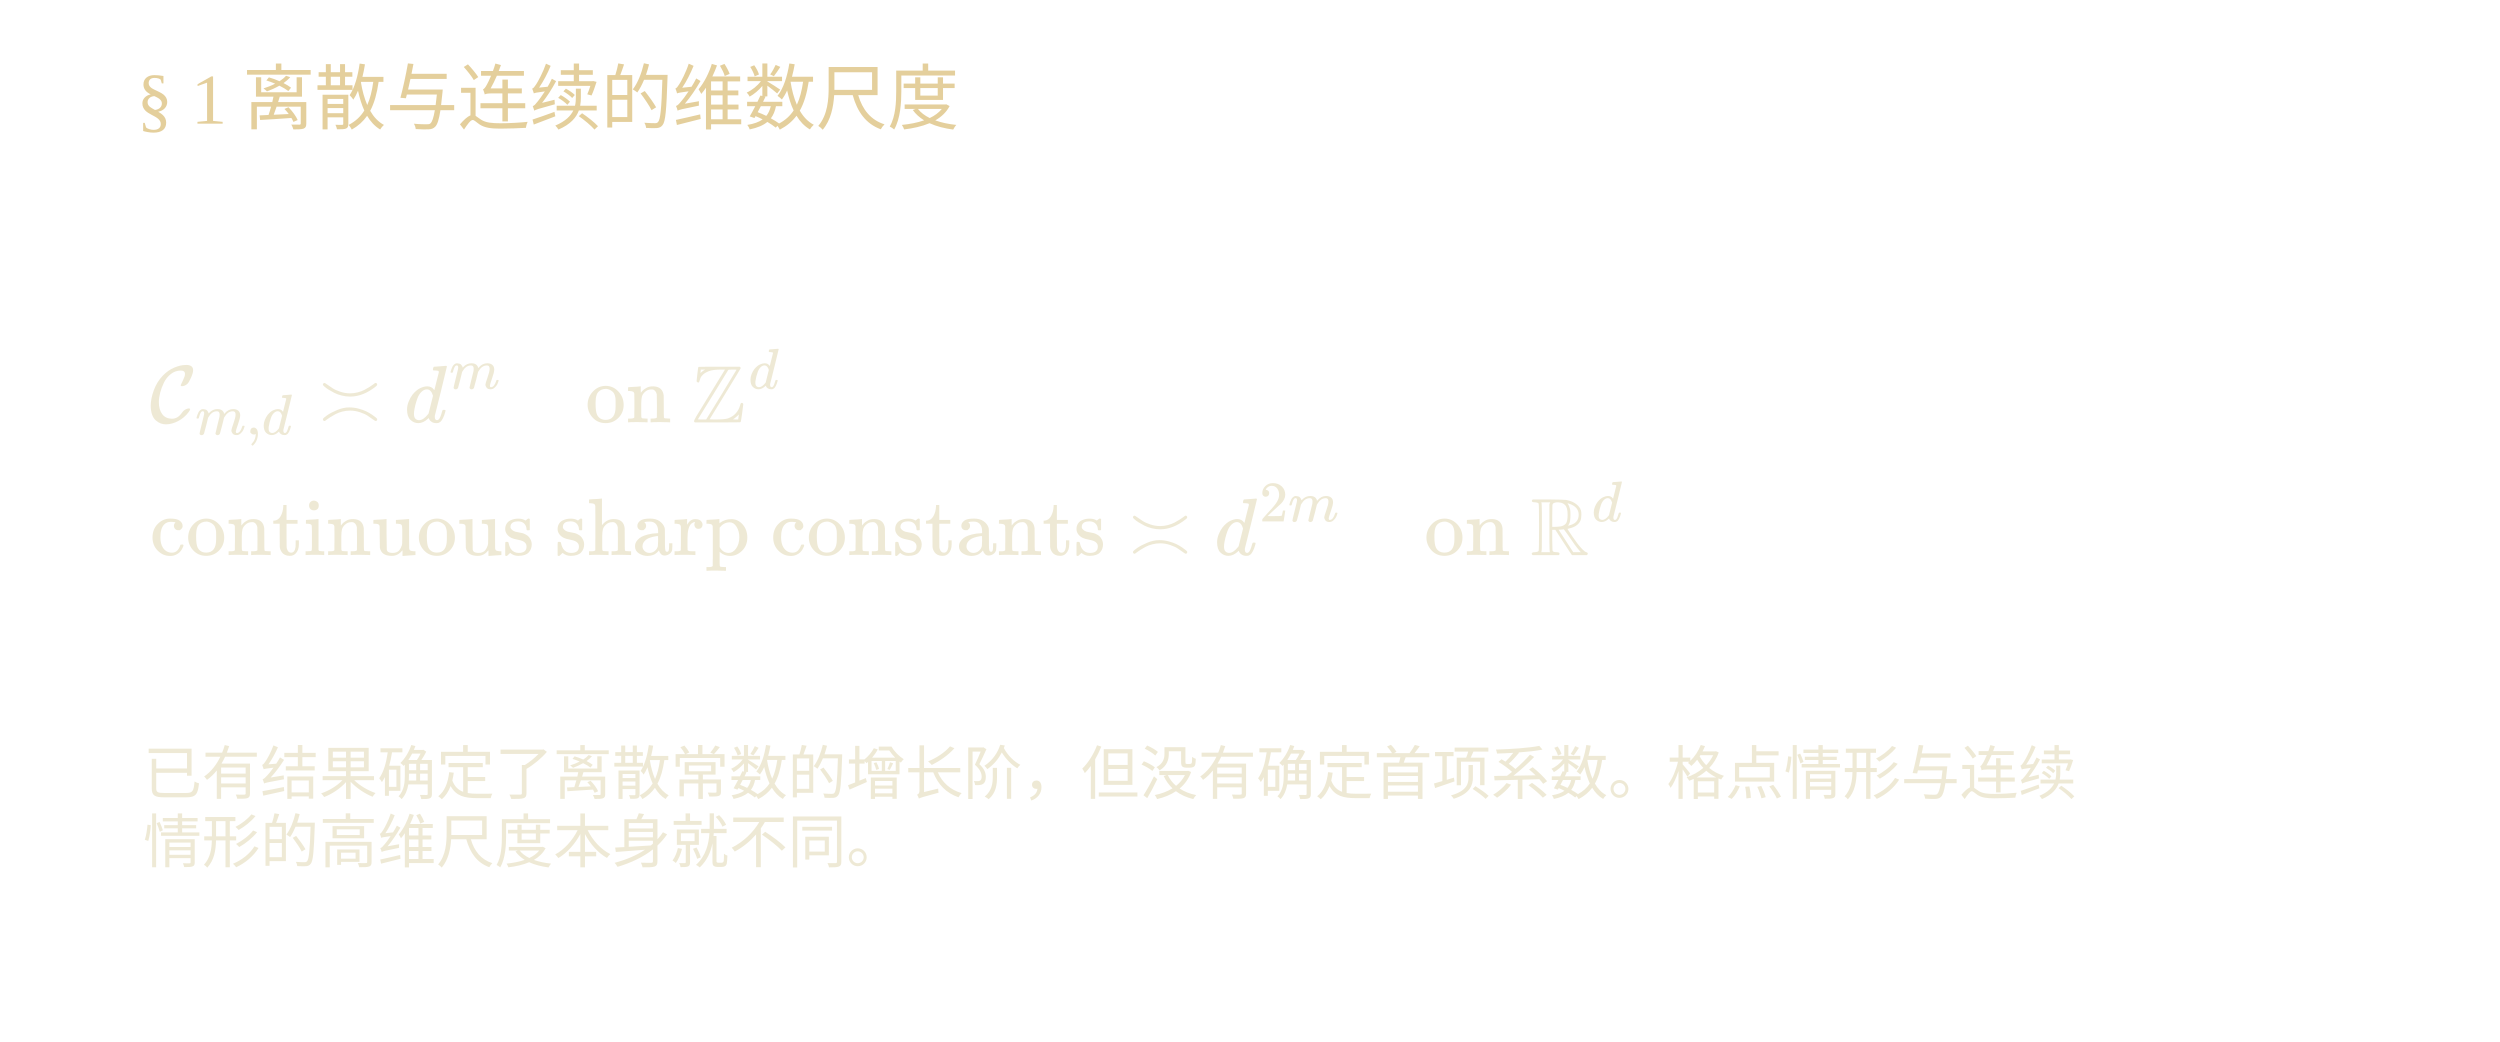
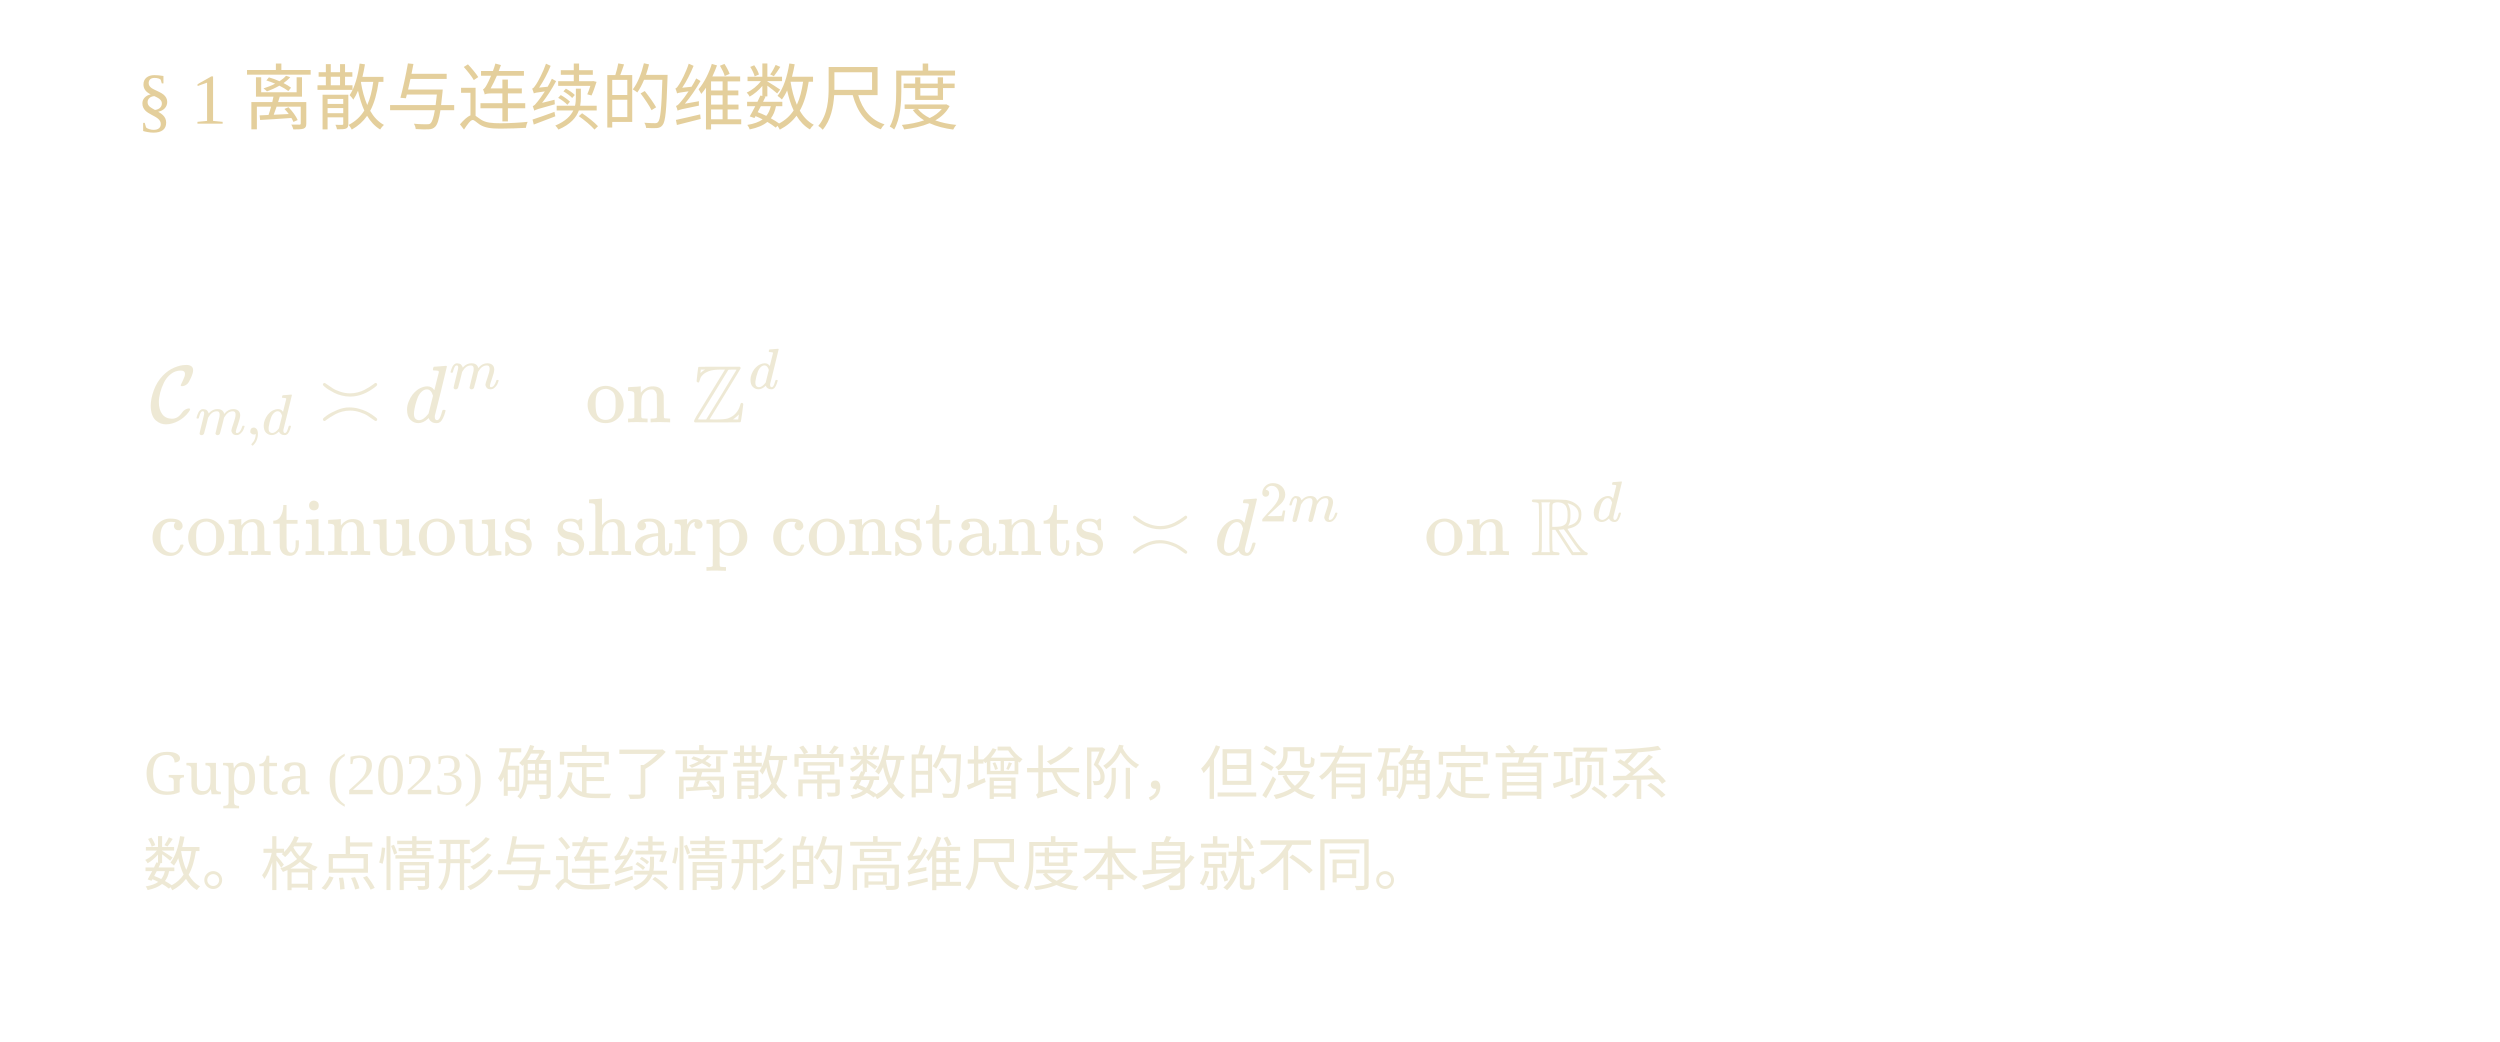
<svg xmlns="http://www.w3.org/2000/svg" width="1536" height="640" viewBox="0 0 1536 640">
  <g fill="#eee9d5" font-family="Kaiti SC, STKaiti, KaiTi, PingFang SC, serif">
    <text x="84" y="76" font-size="44" fill="#e4cf9c">
      <tspan font-family="Times New Roman, serif">§</tspan>
      <tspan font-family="Times New Roman, serif">1</tspan>  离散与连续的维数尺度</text>
    <svg x="92" y="214.285" width="906.93" height="136.43" viewBox="0 0 18138.6 2728.6">
      <svg x="0" y="0" width="7776.2" height="1190.9" viewBox="0 -903.7 7776.2 1190.9">
        <g stroke="#eee9d5" fill="#eee9d5" stroke-width="0" transform="scale(1,-1)">
          <g data-mml-node="math">
            <g data-mml-node="msub">
              <g data-mml-node="TeXAtom" data-mjx-texclass="ORD">
                <g data-mml-node="mi">
                  <path data-c="43" d="M201 -25Q167 -25 136 -14T75 23T29 94T12 202Q12 290 50 394T161 574Q227 642 303 673T433 704Q435 705 457 705Q533 701 533 640Q533 606 507 548T464 474Q431 444 396 444Q381 444 381 453Q381 459 388 473T407 513T428 563Q433 580 433 594Q433 636 381 636Q314 636 260 594T175 489T128 363T112 247Q112 157 153 101T273 44Q347 44 398 121Q413 144 437 157T481 171Q496 171 496 160Q496 150 476 123Q426 56 350 16T201 -25Z" />
                </g>
              </g>
              <g data-mml-node="TeXAtom" transform="translate(560,-150) scale(0.707)" data-mjx-texclass="ORD">
                <g data-mml-node="mi">
                  <path data-c="1D45A" d="M21 287Q22 293 24 303T36 341T56 388T88 425T132 442T175 435T205 417T221 395T229 376L231 369Q231 367 232 367L243 378Q303 442 384 442Q401 442 415 440T441 433T460 423T475 411T485 398T493 385T497 373T500 364T502 357L510 367Q573 442 659 442Q713 442 746 415T780 336Q780 285 742 178T704 50Q705 36 709 31T724 26Q752 26 776 56T815 138Q818 149 821 151T837 153Q857 153 857 145Q857 144 853 130Q845 101 831 73T785 17T716 -10Q669 -10 648 17T627 73Q627 92 663 193T700 345Q700 404 656 404H651Q565 404 506 303L499 291L466 157Q433 26 428 16Q415 -11 385 -11Q372 -11 364 -4T353 8T350 18Q350 29 384 161L420 307Q423 322 423 345Q423 404 379 404H374Q288 404 229 303L222 291L189 157Q156 26 151 16Q138 -11 108 -11Q95 -11 87 -5T76 7T74 17Q74 30 112 181Q151 335 151 342Q154 357 154 369Q154 405 129 405Q107 405 92 377T69 316T57 280Q55 278 41 278H27Q21 284 21 287Z" />
                </g>
                <g data-mml-node="mo" transform="translate(878,0)">
                  <path data-c="2C" d="M78 35T78 60T94 103T137 121Q165 121 187 96T210 8Q210 -27 201 -60T180 -117T154 -158T130 -185T117 -194Q113 -194 104 -185T95 -172Q95 -168 106 -156T131 -126T157 -76T173 -3V9L172 8Q170 7 167 6T161 3T152 1T140 0Q113 0 96 17Z" />
                </g>
                <g data-mml-node="mi" transform="translate(1156,0)">
                  <path data-c="1D451" d="M366 683Q367 683 438 688T511 694Q523 694 523 686Q523 679 450 384T375 83T374 68Q374 26 402 26Q411 27 422 35Q443 55 463 131Q469 151 473 152Q475 153 483 153H487H491Q506 153 506 145Q506 140 503 129Q490 79 473 48T445 8T417 -8Q409 -10 393 -10Q359 -10 336 5T306 36L300 51Q299 52 296 50Q294 48 292 46Q233 -10 172 -10Q117 -10 75 30T33 157Q33 205 53 255T101 341Q148 398 195 420T280 442Q336 442 364 400Q369 394 369 396Q370 400 396 505T424 616Q424 629 417 632T378 637H357Q351 643 351 645T353 664Q358 683 366 683ZM352 326Q329 405 277 405Q242 405 210 374T160 293Q131 214 119 129Q119 126 119 118T118 106Q118 61 136 44T179 26Q233 26 290 98L298 109L352 326Z" />
                </g>
              </g>
            </g>
            <g data-mml-node="mo" transform="translate(2072.9,0)">
              <path data-c="224D" d="M55 464Q55 471 60 477T74 484Q80 484 108 464T172 420T268 376T389 356Q436 356 483 368T566 399T630 436T675 467T695 482Q701 484 703 484Q711 484 716 478T722 464Q722 454 707 442Q550 316 389 316Q338 316 286 329T195 362T124 402T76 437T57 456Q55 462 55 464ZM57 45Q66 58 109 88T230 151T381 183Q438 183 494 168T587 135T658 94T703 61T720 45Q722 39 722 36Q722 28 717 22T703 16Q697 16 669 36T606 80T510 124T389 144Q341 144 294 132T211 101T147 64T102 33T82 18Q76 16 74 16Q66 16 61 22T55 36Q55 39 57 45Z" />
            </g>
            <g data-mml-node="msup" transform="translate(3128.7,0)">
              <g data-mml-node="mi">
                <path data-c="1D451" d="M366 683Q367 683 438 688T511 694Q523 694 523 686Q523 679 450 384T375 83T374 68Q374 26 402 26Q411 27 422 35Q443 55 463 131Q469 151 473 152Q475 153 483 153H487H491Q506 153 506 145Q506 140 503 129Q490 79 473 48T445 8T417 -8Q409 -10 393 -10Q359 -10 336 5T306 36L300 51Q299 52 296 50Q294 48 292 46Q233 -10 172 -10Q117 -10 75 30T33 157Q33 205 53 255T101 341Q148 398 195 420T280 442Q336 442 364 400Q369 394 369 396Q370 400 396 505T424 616Q424 629 417 632T378 637H357Q351 643 351 645T353 664Q358 683 366 683ZM352 326Q329 405 277 405Q242 405 210 374T160 293Q131 214 119 129Q119 126 119 118T118 106Q118 61 136 44T179 26Q233 26 290 98L298 109L352 326Z" />
              </g>
              <g data-mml-node="mi" transform="translate(553,413) scale(0.707)">
                <path data-c="1D45A" d="M21 287Q22 293 24 303T36 341T56 388T88 425T132 442T175 435T205 417T221 395T229 376L231 369Q231 367 232 367L243 378Q303 442 384 442Q401 442 415 440T441 433T460 423T475 411T485 398T493 385T497 373T500 364T502 357L510 367Q573 442 659 442Q713 442 746 415T780 336Q780 285 742 178T704 50Q705 36 709 31T724 26Q752 26 776 56T815 138Q818 149 821 151T837 153Q857 153 857 145Q857 144 853 130Q845 101 831 73T785 17T716 -10Q669 -10 648 17T627 73Q627 92 663 193T700 345Q700 404 656 404H651Q565 404 506 303L499 291L466 157Q433 26 428 16Q415 -11 385 -11Q372 -11 364 -4T353 8T350 18Q350 29 384 161L420 307Q423 322 423 345Q423 404 379 404H374Q288 404 229 303L222 291L189 157Q156 26 151 16Q138 -11 108 -11Q95 -11 87 -5T76 7T74 17Q74 30 112 181Q151 335 151 342Q154 357 154 369Q154 405 129 405Q107 405 92 377T69 316T57 280Q55 278 41 278H27Q21 284 21 287Z" />
              </g>
            </g>
            <g data-mml-node="mstyle" transform="translate(4352.5,0)">
              <g data-mml-node="mspace" />
            </g>
            <g data-mml-node="mtext" transform="translate(5352.5,0)">
              <path data-c="6F" d="M28 214Q28 309 93 378T250 448Q340 448 405 380T471 215Q471 120 407 55T250 -10Q153 -10 91 57T28 214ZM250 30Q372 30 372 193V225V250Q372 272 371 288T364 326T348 362T317 390T268 410Q263 411 252 411Q222 411 195 399Q152 377 139 338T126 246V226Q126 130 145 91Q177 30 250 30Z" />
              <path data-c="6E" d="M41 46H55Q94 46 102 60V68Q102 77 102 91T102 122T103 161T103 203Q103 234 103 269T102 328V351Q99 370 88 376T43 385H25V408Q25 431 27 431L37 432Q47 433 65 434T102 436Q119 437 138 438T167 441T178 442H181V402Q181 364 182 364T187 369T199 384T218 402T247 421T285 437Q305 442 336 442Q450 438 463 329Q464 322 464 190V104Q464 66 466 59T477 49Q498 46 526 46H542V0H534L510 1Q487 2 460 2T422 3Q319 3 310 0H302V46H318Q379 46 379 62Q380 64 380 200Q379 335 378 343Q372 371 358 385T334 402T308 404Q263 404 229 370Q202 343 195 315T187 232V168V108Q187 78 188 68T191 55T200 49Q221 46 249 46H265V0H257L234 1Q210 2 183 2T145 3Q42 3 33 0H25V46H41Z" transform="translate(500,0)" />
              <path data-c="A0" d="" transform="translate(1056,0)" />
            </g>
            <g data-mml-node="msup" transform="translate(6658.5,0)">
              <g data-mml-node="TeXAtom" data-mjx-texclass="ORD">
                <g data-mml-node="mi">
                  <path data-c="2124" d="M39 -1Q29 9 29 12Q29 23 60 77T219 337L410 648H364Q261 648 210 628Q168 612 142 588T109 545T97 509T88 490Q85 489 80 489Q72 489 61 503L70 588Q72 607 75 628T79 662T81 675Q84 677 88 681Q90 683 341 683H592Q604 673 604 666Q604 662 412 348L221 37Q221 35 301 35Q406 35 446 48Q504 68 543 111T597 212Q602 239 617 239Q624 239 629 234T635 223Q635 215 621 113T604 8L597 1Q595 -1 317 -1H39ZM148 637L166 648H112V632Q111 629 110 622T108 612Q108 608 110 608T116 612T129 623T148 637ZM552 646Q552 648 504 648Q452 648 450 643Q448 639 266 343T77 37Q77 35 128 35H179L366 339L552 646ZM572 35Q581 89 581 97L561 77Q542 59 526 48L508 37L539 35H572Z" />
                </g>
              </g>
              <g data-mml-node="mi" transform="translate(700,413) scale(0.707)">
                <path data-c="1D451" d="M366 683Q367 683 438 688T511 694Q523 694 523 686Q523 679 450 384T375 83T374 68Q374 26 402 26Q411 27 422 35Q443 55 463 131Q469 151 473 152Q475 153 483 153H487H491Q506 153 506 145Q506 140 503 129Q490 79 473 48T445 8T417 -8Q409 -10 393 -10Q359 -10 336 5T306 36L300 51Q299 52 296 50Q294 48 292 46Q233 -10 172 -10Q117 -10 75 30T33 157Q33 205 53 255T101 341Q148 398 195 420T280 442Q336 442 364 400Q369 394 369 396Q370 400 396 505T424 616Q424 629 417 632T378 637H357Q351 643 351 645T353 664Q358 683 366 683ZM352 326Q329 405 277 405Q242 405 210 374T160 293Q131 214 119 129Q119 126 119 118T118 106Q118 61 136 44T179 26Q233 26 290 98L298 109L352 326Z" />
              </g>
            </g>
          </g>
        </g>
      </svg>
      <svg x="0" y="1630.9" width="18138.6" height="1097.7" viewBox="0 -903.7 18138.6 1097.7">
        <g stroke="#eee9d5" fill="#eee9d5" stroke-width="0" transform="scale(1,-1)">
          <g data-mml-node="math">
            <g data-mml-node="mtext">
              <path data-c="63" d="M370 305T349 305T313 320T297 358Q297 381 312 396Q317 401 317 402T307 404Q281 408 258 408Q209 408 178 376Q131 329 131 219Q131 137 162 90Q203 29 272 29Q313 29 338 55T374 117Q376 125 379 127T395 129H409Q415 123 415 120Q415 116 411 104T395 71T366 33T318 2T249 -11Q163 -11 99 53T34 214Q34 318 99 383T250 448T370 421T404 357Q404 334 387 320Z" />
              <path data-c="6F" d="M28 214Q28 309 93 378T250 448Q340 448 405 380T471 215Q471 120 407 55T250 -10Q153 -10 91 57T28 214ZM250 30Q372 30 372 193V225V250Q372 272 371 288T364 326T348 362T317 390T268 410Q263 411 252 411Q222 411 195 399Q152 377 139 338T126 246V226Q126 130 145 91Q177 30 250 30Z" transform="translate(444,0)" />
              <path data-c="6E" d="M41 46H55Q94 46 102 60V68Q102 77 102 91T102 122T103 161T103 203Q103 234 103 269T102 328V351Q99 370 88 376T43 385H25V408Q25 431 27 431L37 432Q47 433 65 434T102 436Q119 437 138 438T167 441T178 442H181V402Q181 364 182 364T187 369T199 384T218 402T247 421T285 437Q305 442 336 442Q450 438 463 329Q464 322 464 190V104Q464 66 466 59T477 49Q498 46 526 46H542V0H534L510 1Q487 2 460 2T422 3Q319 3 310 0H302V46H318Q379 46 379 62Q380 64 380 200Q379 335 378 343Q372 371 358 385T334 402T308 404Q263 404 229 370Q202 343 195 315T187 232V168V108Q187 78 188 68T191 55T200 49Q221 46 249 46H265V0H257L234 1Q210 2 183 2T145 3Q42 3 33 0H25V46H41Z" transform="translate(944,0)" />
              <path data-c="74" d="M27 422Q80 426 109 478T141 600V615H181V431H316V385H181V241Q182 116 182 100T189 68Q203 29 238 29Q282 29 292 100Q293 108 293 146V181H333V146V134Q333 57 291 17Q264 -10 221 -10Q187 -10 162 2T124 33T105 68T98 100Q97 107 97 248V385H18V422H27Z" transform="translate(1500,0)" />
              <path data-c="69" d="M69 609Q69 637 87 653T131 669Q154 667 171 652T188 609Q188 579 171 564T129 549Q104 549 87 564T69 609ZM247 0Q232 3 143 3Q132 3 106 3T56 1L34 0H26V46H42Q70 46 91 49Q100 53 102 60T104 102V205V293Q104 345 102 359T88 378Q74 385 41 385H30V408Q30 431 32 431L42 432Q52 433 70 434T106 436Q123 437 142 438T171 441T182 442H185V62Q190 52 197 50T232 46H255V0H247Z" transform="translate(1889,0)" />
              <path data-c="6E" d="M41 46H55Q94 46 102 60V68Q102 77 102 91T102 122T103 161T103 203Q103 234 103 269T102 328V351Q99 370 88 376T43 385H25V408Q25 431 27 431L37 432Q47 433 65 434T102 436Q119 437 138 438T167 441T178 442H181V402Q181 364 182 364T187 369T199 384T218 402T247 421T285 437Q305 442 336 442Q450 438 463 329Q464 322 464 190V104Q464 66 466 59T477 49Q498 46 526 46H542V0H534L510 1Q487 2 460 2T422 3Q319 3 310 0H302V46H318Q379 46 379 62Q380 64 380 200Q379 335 378 343Q372 371 358 385T334 402T308 404Q263 404 229 370Q202 343 195 315T187 232V168V108Q187 78 188 68T191 55T200 49Q221 46 249 46H265V0H257L234 1Q210 2 183 2T145 3Q42 3 33 0H25V46H41Z" transform="translate(2167,0)" />
              <path data-c="75" d="M383 58Q327 -10 256 -10H249Q124 -10 105 89Q104 96 103 226Q102 335 102 348T96 369Q86 385 36 385H25V408Q25 431 27 431L38 432Q48 433 67 434T105 436Q122 437 142 438T172 441T184 442H187V261Q188 77 190 64Q193 49 204 40Q224 26 264 26Q290 26 311 35T343 58T363 90T375 120T379 144Q379 145 379 161T380 201T380 248V315Q380 361 370 372T320 385H302V431Q304 431 378 436T457 442H464V264Q464 84 465 81Q468 61 479 55T524 46H542V0Q540 0 467 -5T390 -11H383V58Z" transform="translate(2723,0)" />
              <path data-c="6F" d="M28 214Q28 309 93 378T250 448Q340 448 405 380T471 215Q471 120 407 55T250 -10Q153 -10 91 57T28 214ZM250 30Q372 30 372 193V225V250Q372 272 371 288T364 326T348 362T317 390T268 410Q263 411 252 411Q222 411 195 399Q152 377 139 338T126 246V226Q126 130 145 91Q177 30 250 30Z" transform="translate(3279,0)" />
              <path data-c="75" d="M383 58Q327 -10 256 -10H249Q124 -10 105 89Q104 96 103 226Q102 335 102 348T96 369Q86 385 36 385H25V408Q25 431 27 431L38 432Q48 433 67 434T105 436Q122 437 142 438T172 441T184 442H187V261Q188 77 190 64Q193 49 204 40Q224 26 264 26Q290 26 311 35T343 58T363 90T375 120T379 144Q379 145 379 161T380 201T380 248V315Q380 361 370 372T320 385H302V431Q304 431 378 436T457 442H464V264Q464 84 465 81Q468 61 479 55T524 46H542V0Q540 0 467 -5T390 -11H383V58Z" transform="translate(3779,0)" />
              <path data-c="73" d="M295 316Q295 356 268 385T190 414Q154 414 128 401Q98 382 98 349Q97 344 98 336T114 312T157 287Q175 282 201 278T245 269T277 256Q294 248 310 236T342 195T359 133Q359 71 321 31T198 -10H190Q138 -10 94 26L86 19L77 10Q71 4 65 -1L54 -11H46H42Q39 -11 33 -5V74V132Q33 153 35 157T45 162H54Q66 162 70 158T75 146T82 119T101 77Q136 26 198 26Q295 26 295 104Q295 133 277 151Q257 175 194 187T111 210Q75 227 54 256T33 318Q33 357 50 384T93 424T143 442T187 447H198Q238 447 268 432L283 424L292 431Q302 440 314 448H322H326Q329 448 335 442V310L329 304H301Q295 310 295 316Z" transform="translate(4335,0)" />
              <path data-c="20" d="" transform="translate(4729,0)" />
              <path data-c="73" d="M295 316Q295 356 268 385T190 414Q154 414 128 401Q98 382 98 349Q97 344 98 336T114 312T157 287Q175 282 201 278T245 269T277 256Q294 248 310 236T342 195T359 133Q359 71 321 31T198 -10H190Q138 -10 94 26L86 19L77 10Q71 4 65 -1L54 -11H46H42Q39 -11 33 -5V74V132Q33 153 35 157T45 162H54Q66 162 70 158T75 146T82 119T101 77Q136 26 198 26Q295 26 295 104Q295 133 277 151Q257 175 194 187T111 210Q75 227 54 256T33 318Q33 357 50 384T93 424T143 442T187 447H198Q238 447 268 432L283 424L292 431Q302 440 314 448H322H326Q329 448 335 442V310L329 304H301Q295 310 295 316Z" transform="translate(4979,0)" />
              <path data-c="68" d="M41 46H55Q94 46 102 60V68Q102 77 102 91T102 124T102 167T103 217T103 272T103 329Q103 366 103 407T103 482T102 542T102 586T102 603Q99 622 88 628T43 637H25V660Q25 683 27 683L37 684Q47 685 66 686T103 688Q120 689 140 690T170 693T181 694H184V367Q244 442 328 442Q451 442 463 329Q464 322 464 190V104Q464 66 466 59T477 49Q498 46 526 46H542V0H534L510 1Q487 2 460 2T422 3Q319 3 310 0H302V46H318Q379 46 379 62Q380 64 380 200Q379 335 378 343Q372 371 358 385T334 402T308 404Q263 404 229 370Q202 343 195 315T187 232V168V108Q187 78 188 68T191 55T200 49Q221 46 249 46H265V0H257L234 1Q210 2 183 2T145 3Q42 3 33 0H25V46H41Z" transform="translate(5373,0)" />
              <path data-c="61" d="M137 305T115 305T78 320T63 359Q63 394 97 421T218 448Q291 448 336 416T396 340Q401 326 401 309T402 194V124Q402 76 407 58T428 40Q443 40 448 56T453 109V145H493V106Q492 66 490 59Q481 29 455 12T400 -6T353 12T329 54V58L327 55Q325 52 322 49T314 40T302 29T287 17T269 6T247 -2T221 -8T190 -11Q130 -11 82 20T34 107Q34 128 41 147T68 188T116 225T194 253T304 268H318V290Q318 324 312 340Q290 411 215 411Q197 411 181 410T156 406T148 403Q170 388 170 359Q170 334 154 320ZM126 106Q126 75 150 51T209 26Q247 26 276 49T315 109Q317 116 318 175Q318 233 317 233Q309 233 296 232T251 223T193 203T147 166T126 106Z" transform="translate(5929,0)" />
              <path data-c="72" d="M36 46H50Q89 46 97 60V68Q97 77 97 91T98 122T98 161T98 203Q98 234 98 269T98 328L97 351Q94 370 83 376T38 385H20V408Q20 431 22 431L32 432Q42 433 60 434T96 436Q112 437 131 438T160 441T171 442H174V373Q213 441 271 441H277Q322 441 343 419T364 373Q364 352 351 337T313 322Q288 322 276 338T263 372Q263 381 265 388T270 400T273 405Q271 407 250 401Q234 393 226 386Q179 341 179 207V154Q179 141 179 127T179 101T180 81T180 66V61Q181 59 183 57T188 54T193 51T200 49T207 48T216 47T225 47T235 46T245 46H276V0H267Q249 3 140 3Q37 3 28 0H20V46H36Z" transform="translate(6429,0)" />
              <path data-c="70" d="M36 -148H50Q89 -148 97 -134V-126Q97 -119 97 -107T97 -77T98 -38T98 6T98 55T98 106Q98 140 98 177T98 243T98 296T97 335T97 351Q94 370 83 376T38 385H20V408Q20 431 22 431L32 432Q42 433 61 434T98 436Q115 437 135 438T165 441T176 442H179V416L180 390L188 397Q247 441 326 441Q407 441 464 377T522 216Q522 115 457 52T310 -11Q242 -11 190 33L182 40V-45V-101Q182 -128 184 -134T195 -145Q216 -148 244 -148H260V-194H252L228 -193Q205 -192 178 -192T140 -191Q37 -191 28 -194H20V-148H36ZM424 218Q424 292 390 347T305 402Q234 402 182 337V98Q222 26 294 26Q345 26 384 80T424 218Z" transform="translate(6821,0)" />
              <path data-c="20" d="" transform="translate(7377,0)" />
              <path data-c="63" d="M370 305T349 305T313 320T297 358Q297 381 312 396Q317 401 317 402T307 404Q281 408 258 408Q209 408 178 376Q131 329 131 219Q131 137 162 90Q203 29 272 29Q313 29 338 55T374 117Q376 125 379 127T395 129H409Q415 123 415 120Q415 116 411 104T395 71T366 33T318 2T249 -11Q163 -11 99 53T34 214Q34 318 99 383T250 448T370 421T404 357Q404 334 387 320Z" transform="translate(7627,0)" />
              <path data-c="6F" d="M28 214Q28 309 93 378T250 448Q340 448 405 380T471 215Q471 120 407 55T250 -10Q153 -10 91 57T28 214ZM250 30Q372 30 372 193V225V250Q372 272 371 288T364 326T348 362T317 390T268 410Q263 411 252 411Q222 411 195 399Q152 377 139 338T126 246V226Q126 130 145 91Q177 30 250 30Z" transform="translate(8071,0)" />
              <path data-c="6E" d="M41 46H55Q94 46 102 60V68Q102 77 102 91T102 122T103 161T103 203Q103 234 103 269T102 328V351Q99 370 88 376T43 385H25V408Q25 431 27 431L37 432Q47 433 65 434T102 436Q119 437 138 438T167 441T178 442H181V402Q181 364 182 364T187 369T199 384T218 402T247 421T285 437Q305 442 336 442Q450 438 463 329Q464 322 464 190V104Q464 66 466 59T477 49Q498 46 526 46H542V0H534L510 1Q487 2 460 2T422 3Q319 3 310 0H302V46H318Q379 46 379 62Q380 64 380 200Q379 335 378 343Q372 371 358 385T334 402T308 404Q263 404 229 370Q202 343 195 315T187 232V168V108Q187 78 188 68T191 55T200 49Q221 46 249 46H265V0H257L234 1Q210 2 183 2T145 3Q42 3 33 0H25V46H41Z" transform="translate(8571,0)" />
              <path data-c="73" d="M295 316Q295 356 268 385T190 414Q154 414 128 401Q98 382 98 349Q97 344 98 336T114 312T157 287Q175 282 201 278T245 269T277 256Q294 248 310 236T342 195T359 133Q359 71 321 31T198 -10H190Q138 -10 94 26L86 19L77 10Q71 4 65 -1L54 -11H46H42Q39 -11 33 -5V74V132Q33 153 35 157T45 162H54Q66 162 70 158T75 146T82 119T101 77Q136 26 198 26Q295 26 295 104Q295 133 277 151Q257 175 194 187T111 210Q75 227 54 256T33 318Q33 357 50 384T93 424T143 442T187 447H198Q238 447 268 432L283 424L292 431Q302 440 314 448H322H326Q329 448 335 442V310L329 304H301Q295 310 295 316Z" transform="translate(9127,0)" />
              <path data-c="74" d="M27 422Q80 426 109 478T141 600V615H181V431H316V385H181V241Q182 116 182 100T189 68Q203 29 238 29Q282 29 292 100Q293 108 293 146V181H333V146V134Q333 57 291 17Q264 -10 221 -10Q187 -10 162 2T124 33T105 68T98 100Q97 107 97 248V385H18V422H27Z" transform="translate(9521,0)" />
              <path data-c="61" d="M137 305T115 305T78 320T63 359Q63 394 97 421T218 448Q291 448 336 416T396 340Q401 326 401 309T402 194V124Q402 76 407 58T428 40Q443 40 448 56T453 109V145H493V106Q492 66 490 59Q481 29 455 12T400 -6T353 12T329 54V58L327 55Q325 52 322 49T314 40T302 29T287 17T269 6T247 -2T221 -8T190 -11Q130 -11 82 20T34 107Q34 128 41 147T68 188T116 225T194 253T304 268H318V290Q318 324 312 340Q290 411 215 411Q197 411 181 410T156 406T148 403Q170 388 170 359Q170 334 154 320ZM126 106Q126 75 150 51T209 26Q247 26 276 49T315 109Q317 116 318 175Q318 233 317 233Q309 233 296 232T251 223T193 203T147 166T126 106Z" transform="translate(9910,0)" />
              <path data-c="6E" d="M41 46H55Q94 46 102 60V68Q102 77 102 91T102 122T103 161T103 203Q103 234 103 269T102 328V351Q99 370 88 376T43 385H25V408Q25 431 27 431L37 432Q47 433 65 434T102 436Q119 437 138 438T167 441T178 442H181V402Q181 364 182 364T187 369T199 384T218 402T247 421T285 437Q305 442 336 442Q450 438 463 329Q464 322 464 190V104Q464 66 466 59T477 49Q498 46 526 46H542V0H534L510 1Q487 2 460 2T422 3Q319 3 310 0H302V46H318Q379 46 379 62Q380 64 380 200Q379 335 378 343Q372 371 358 385T334 402T308 404Q263 404 229 370Q202 343 195 315T187 232V168V108Q187 78 188 68T191 55T200 49Q221 46 249 46H265V0H257L234 1Q210 2 183 2T145 3Q42 3 33 0H25V46H41Z" transform="translate(10410,0)" />
              <path data-c="74" d="M27 422Q80 426 109 478T141 600V615H181V431H316V385H181V241Q182 116 182 100T189 68Q203 29 238 29Q282 29 292 100Q293 108 293 146V181H333V146V134Q333 57 291 17Q264 -10 221 -10Q187 -10 162 2T124 33T105 68T98 100Q97 107 97 248V385H18V422H27Z" transform="translate(10966,0)" />
              <path data-c="73" d="M295 316Q295 356 268 385T190 414Q154 414 128 401Q98 382 98 349Q97 344 98 336T114 312T157 287Q175 282 201 278T245 269T277 256Q294 248 310 236T342 195T359 133Q359 71 321 31T198 -10H190Q138 -10 94 26L86 19L77 10Q71 4 65 -1L54 -11H46H42Q39 -11 33 -5V74V132Q33 153 35 157T45 162H54Q66 162 70 158T75 146T82 119T101 77Q136 26 198 26Q295 26 295 104Q295 133 277 151Q257 175 194 187T111 210Q75 227 54 256T33 318Q33 357 50 384T93 424T143 442T187 447H198Q238 447 268 432L283 424L292 431Q302 440 314 448H322H326Q329 448 335 442V310L329 304H301Q295 310 295 316Z" transform="translate(11355,0)" />
            </g>
            <g data-mml-node="mo" transform="translate(12026.8,0)">
              <path data-c="224D" d="M55 464Q55 471 60 477T74 484Q80 484 108 464T172 420T268 376T389 356Q436 356 483 368T566 399T630 436T675 467T695 482Q701 484 703 484Q711 484 716 478T722 464Q722 454 707 442Q550 316 389 316Q338 316 286 329T195 362T124 402T76 437T57 456Q55 462 55 464ZM57 45Q66 58 109 88T230 151T381 183Q438 183 494 168T587 135T658 94T703 61T720 45Q722 39 722 36Q722 28 717 22T703 16Q697 16 669 36T606 80T510 124T389 144Q341 144 294 132T211 101T147 64T102 33T82 18Q76 16 74 16Q66 16 61 22T55 36Q55 39 57 45Z" />
            </g>
            <g data-mml-node="msup" transform="translate(13082.6,0)">
              <g data-mml-node="mi">
                <path data-c="1D451" d="M366 683Q367 683 438 688T511 694Q523 694 523 686Q523 679 450 384T375 83T374 68Q374 26 402 26Q411 27 422 35Q443 55 463 131Q469 151 473 152Q475 153 483 153H487H491Q506 153 506 145Q506 140 503 129Q490 79 473 48T445 8T417 -8Q409 -10 393 -10Q359 -10 336 5T306 36L300 51Q299 52 296 50Q294 48 292 46Q233 -10 172 -10Q117 -10 75 30T33 157Q33 205 53 255T101 341Q148 398 195 420T280 442Q336 442 364 400Q369 394 369 396Q370 400 396 505T424 616Q424 629 417 632T378 637H357Q351 643 351 645T353 664Q358 683 366 683ZM352 326Q329 405 277 405Q242 405 210 374T160 293Q131 214 119 129Q119 126 119 118T118 106Q118 61 136 44T179 26Q233 26 290 98L298 109L352 326Z" />
              </g>
              <g data-mml-node="TeXAtom" transform="translate(553,413) scale(0.707)" data-mjx-texclass="ORD">
                <g data-mml-node="mn">
                  <path data-c="32" d="M109 429Q82 429 66 447T50 491Q50 562 103 614T235 666Q326 666 387 610T449 465Q449 422 429 383T381 315T301 241Q265 210 201 149L142 93L218 92Q375 92 385 97Q392 99 409 186V189H449V186Q448 183 436 95T421 3V0H50V19V31Q50 38 56 46T86 81Q115 113 136 137Q145 147 170 174T204 211T233 244T261 278T284 308T305 340T320 369T333 401T340 431T343 464Q343 527 309 573T212 619Q179 619 154 602T119 569T109 550Q109 549 114 549Q132 549 151 535T170 489Q170 464 154 447T109 429Z" />
                </g>
                <g data-mml-node="mi" transform="translate(500,0)">
                  <path data-c="1D45A" d="M21 287Q22 293 24 303T36 341T56 388T88 425T132 442T175 435T205 417T221 395T229 376L231 369Q231 367 232 367L243 378Q303 442 384 442Q401 442 415 440T441 433T460 423T475 411T485 398T493 385T497 373T500 364T502 357L510 367Q573 442 659 442Q713 442 746 415T780 336Q780 285 742 178T704 50Q705 36 709 31T724 26Q752 26 776 56T815 138Q818 149 821 151T837 153Q857 153 857 145Q857 144 853 130Q845 101 831 73T785 17T716 -10Q669 -10 648 17T627 73Q627 92 663 193T700 345Q700 404 656 404H651Q565 404 506 303L499 291L466 157Q433 26 428 16Q415 -11 385 -11Q372 -11 364 -4T353 8T350 18Q350 29 384 161L420 307Q423 322 423 345Q423 404 379 404H374Q288 404 229 303L222 291L189 157Q156 26 151 16Q138 -11 108 -11Q95 -11 87 -5T76 7T74 17Q74 30 112 181Q151 335 151 342Q154 357 154 369Q154 405 129 405Q107 405 92 377T69 316T57 280Q55 278 41 278H27Q21 284 21 287Z" />
                </g>
              </g>
            </g>
            <g data-mml-node="mstyle" transform="translate(14659.9,0)">
              <g data-mml-node="mspace" />
            </g>
            <g data-mml-node="mtext" transform="translate(15659.9,0)">
              <path data-c="6F" d="M28 214Q28 309 93 378T250 448Q340 448 405 380T471 215Q471 120 407 55T250 -10Q153 -10 91 57T28 214ZM250 30Q372 30 372 193V225V250Q372 272 371 288T364 326T348 362T317 390T268 410Q263 411 252 411Q222 411 195 399Q152 377 139 338T126 246V226Q126 130 145 91Q177 30 250 30Z" />
              <path data-c="6E" d="M41 46H55Q94 46 102 60V68Q102 77 102 91T102 122T103 161T103 203Q103 234 103 269T102 328V351Q99 370 88 376T43 385H25V408Q25 431 27 431L37 432Q47 433 65 434T102 436Q119 437 138 438T167 441T178 442H181V402Q181 364 182 364T187 369T199 384T218 402T247 421T285 437Q305 442 336 442Q450 438 463 329Q464 322 464 190V104Q464 66 466 59T477 49Q498 46 526 46H542V0H534L510 1Q487 2 460 2T422 3Q319 3 310 0H302V46H318Q379 46 379 62Q380 64 380 200Q379 335 378 343Q372 371 358 385T334 402T308 404Q263 404 229 370Q202 343 195 315T187 232V168V108Q187 78 188 68T191 55T200 49Q221 46 249 46H265V0H257L234 1Q210 2 183 2T145 3Q42 3 33 0H25V46H41Z" transform="translate(500,0)" />
              <path data-c="A0" d="" transform="translate(1056,0)" />
            </g>
            <g data-mml-node="msup" transform="translate(16965.9,0)">
              <g data-mml-node="TeXAtom" data-mjx-texclass="ORD">
                <g data-mml-node="mi">
                  <path data-c="211D" d="M17 665Q17 672 28 683H221Q415 681 439 677Q461 673 481 667T516 654T544 639T566 623T584 607T597 592T607 578T614 565T618 554L621 548Q626 530 626 497Q626 447 613 419Q578 348 473 326L455 321Q462 310 473 292T517 226T578 141T637 72T686 35Q705 30 705 16Q705 7 693 -1H510Q503 6 404 159L306 310H268V183Q270 67 271 59Q274 42 291 38Q295 37 319 35Q344 35 353 28Q362 17 353 3L346 -1H28Q16 5 16 16Q16 35 55 35Q96 38 101 52Q106 60 106 341T101 632Q95 645 55 648Q17 648 17 665ZM241 35Q238 42 237 45T235 78T233 163T233 337V621L237 635L244 648H133Q136 641 137 638T139 603T141 517T141 341Q141 131 140 89T134 37Q133 36 133 35H241ZM457 496Q457 540 449 570T425 615T400 634T377 643Q374 643 339 648Q300 648 281 635Q271 628 270 610T268 481V346H284Q327 346 375 352Q421 364 439 392T457 496ZM492 537T492 496T488 427T478 389T469 371T464 361Q464 360 465 360Q469 360 497 370Q593 400 593 495Q593 592 477 630L457 637L461 626Q474 611 488 561Q492 537 492 496ZM464 243Q411 317 410 317Q404 317 401 315Q384 315 370 312H346L526 35H619L606 50Q553 109 464 243Z" />
                </g>
              </g>
              <g data-mml-node="mi" transform="translate(755,413) scale(0.707)">
                <path data-c="1D451" d="M366 683Q367 683 438 688T511 694Q523 694 523 686Q523 679 450 384T375 83T374 68Q374 26 402 26Q411 27 422 35Q443 55 463 131Q469 151 473 152Q475 153 483 153H487H491Q506 153 506 145Q506 140 503 129Q490 79 473 48T445 8T417 -8Q409 -10 393 -10Q359 -10 336 5T306 36L300 51Q299 52 296 50Q294 48 292 46Q233 -10 172 -10Q117 -10 75 30T33 157Q33 205 53 255T101 341Q148 398 195 420T280 442Q336 442 364 400Q369 394 369 396Q370 400 396 505T424 616Q424 629 417 632T378 637H357Q351 643 351 645T353 664Q358 683 366 683ZM352 326Q329 405 277 405Q242 405 210 374T160 293Q131 214 119 129Q119 126 119 118T118 106Q118 61 136 44T179 26Q233 26 290 98L298 109L352 326Z" />
              </g>
            </g>
          </g>
        </g>
      </svg>
    </svg>
-     <text x="88" y="488" font-size="36">已有结果确定了离散常数的增长阶，但没有确定首项系数。格点情形与连续</text>
-     <text x="88" y="530" font-size="36">情形的高维尺度本身就不同。</text>
+     <text x="88" y="488" font-size="36">Gupta <tspan font-family="Times New Roman, serif">(2023)</tspan> 确定了离散常数的增长阶，但没有确定首项系</text>
+     <text x="88" y="544" font-size="36">数。格点情形与连续情形的高维尺度本身就不同。</text>
  </g>
</svg>
